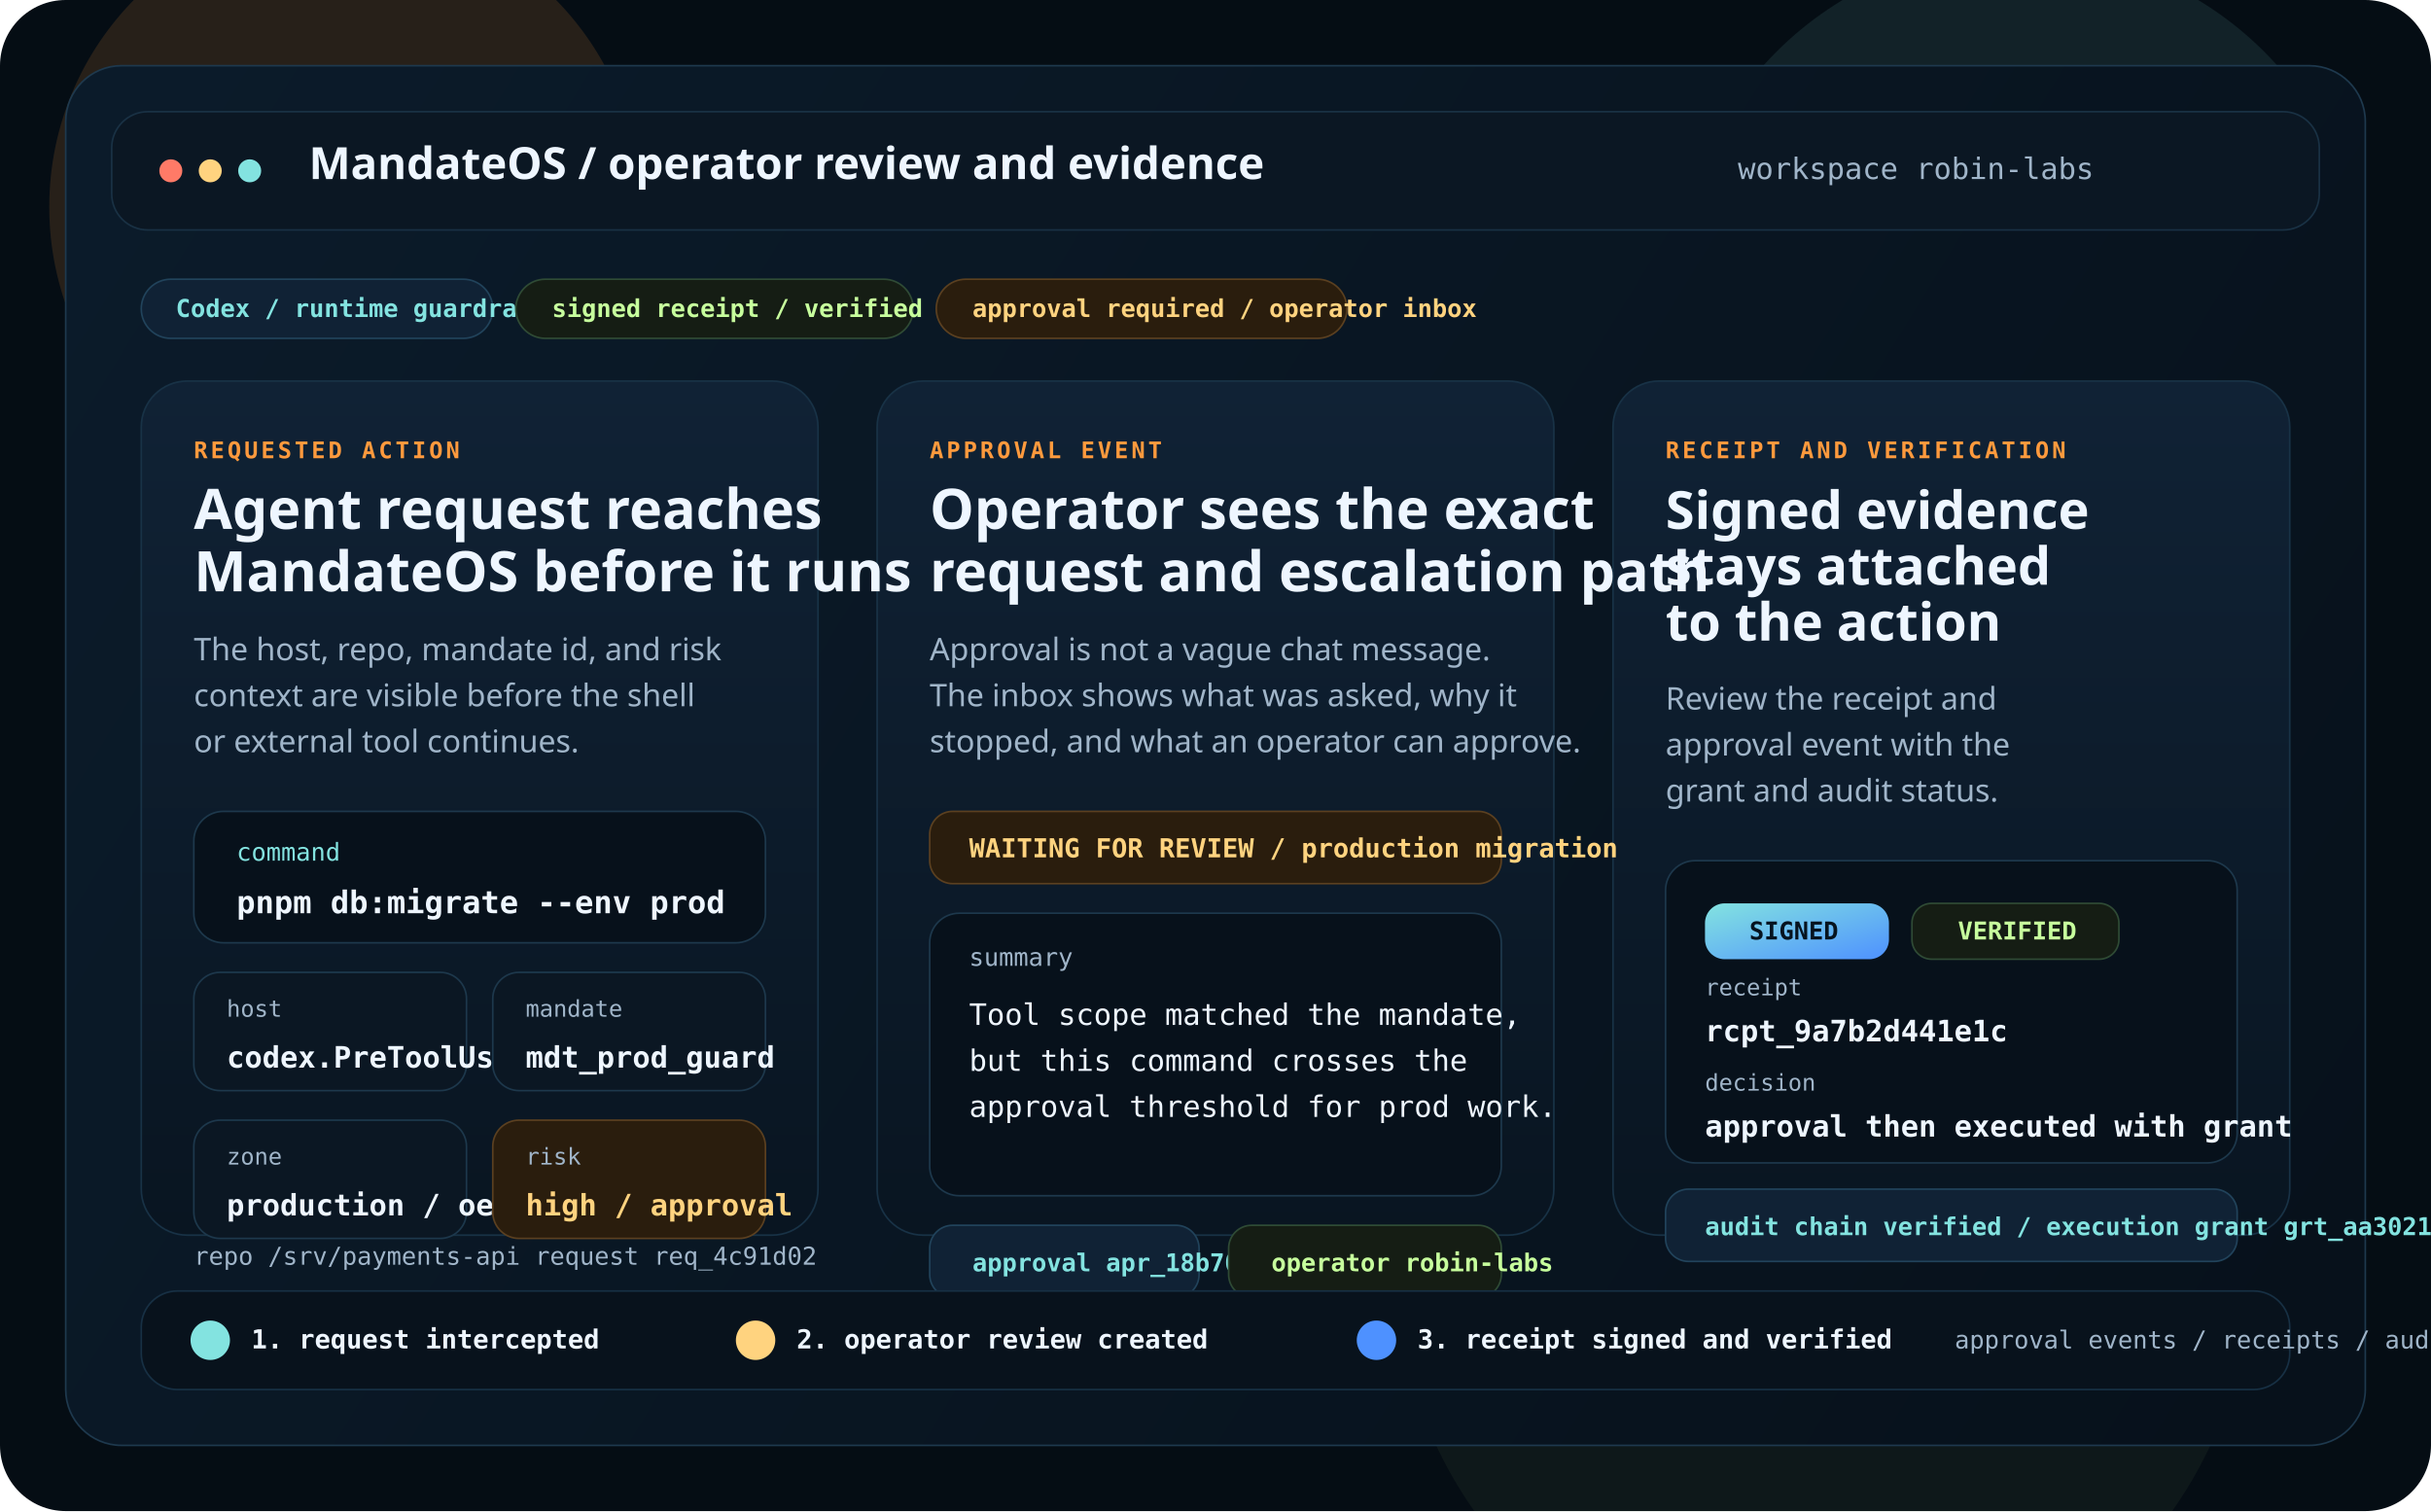
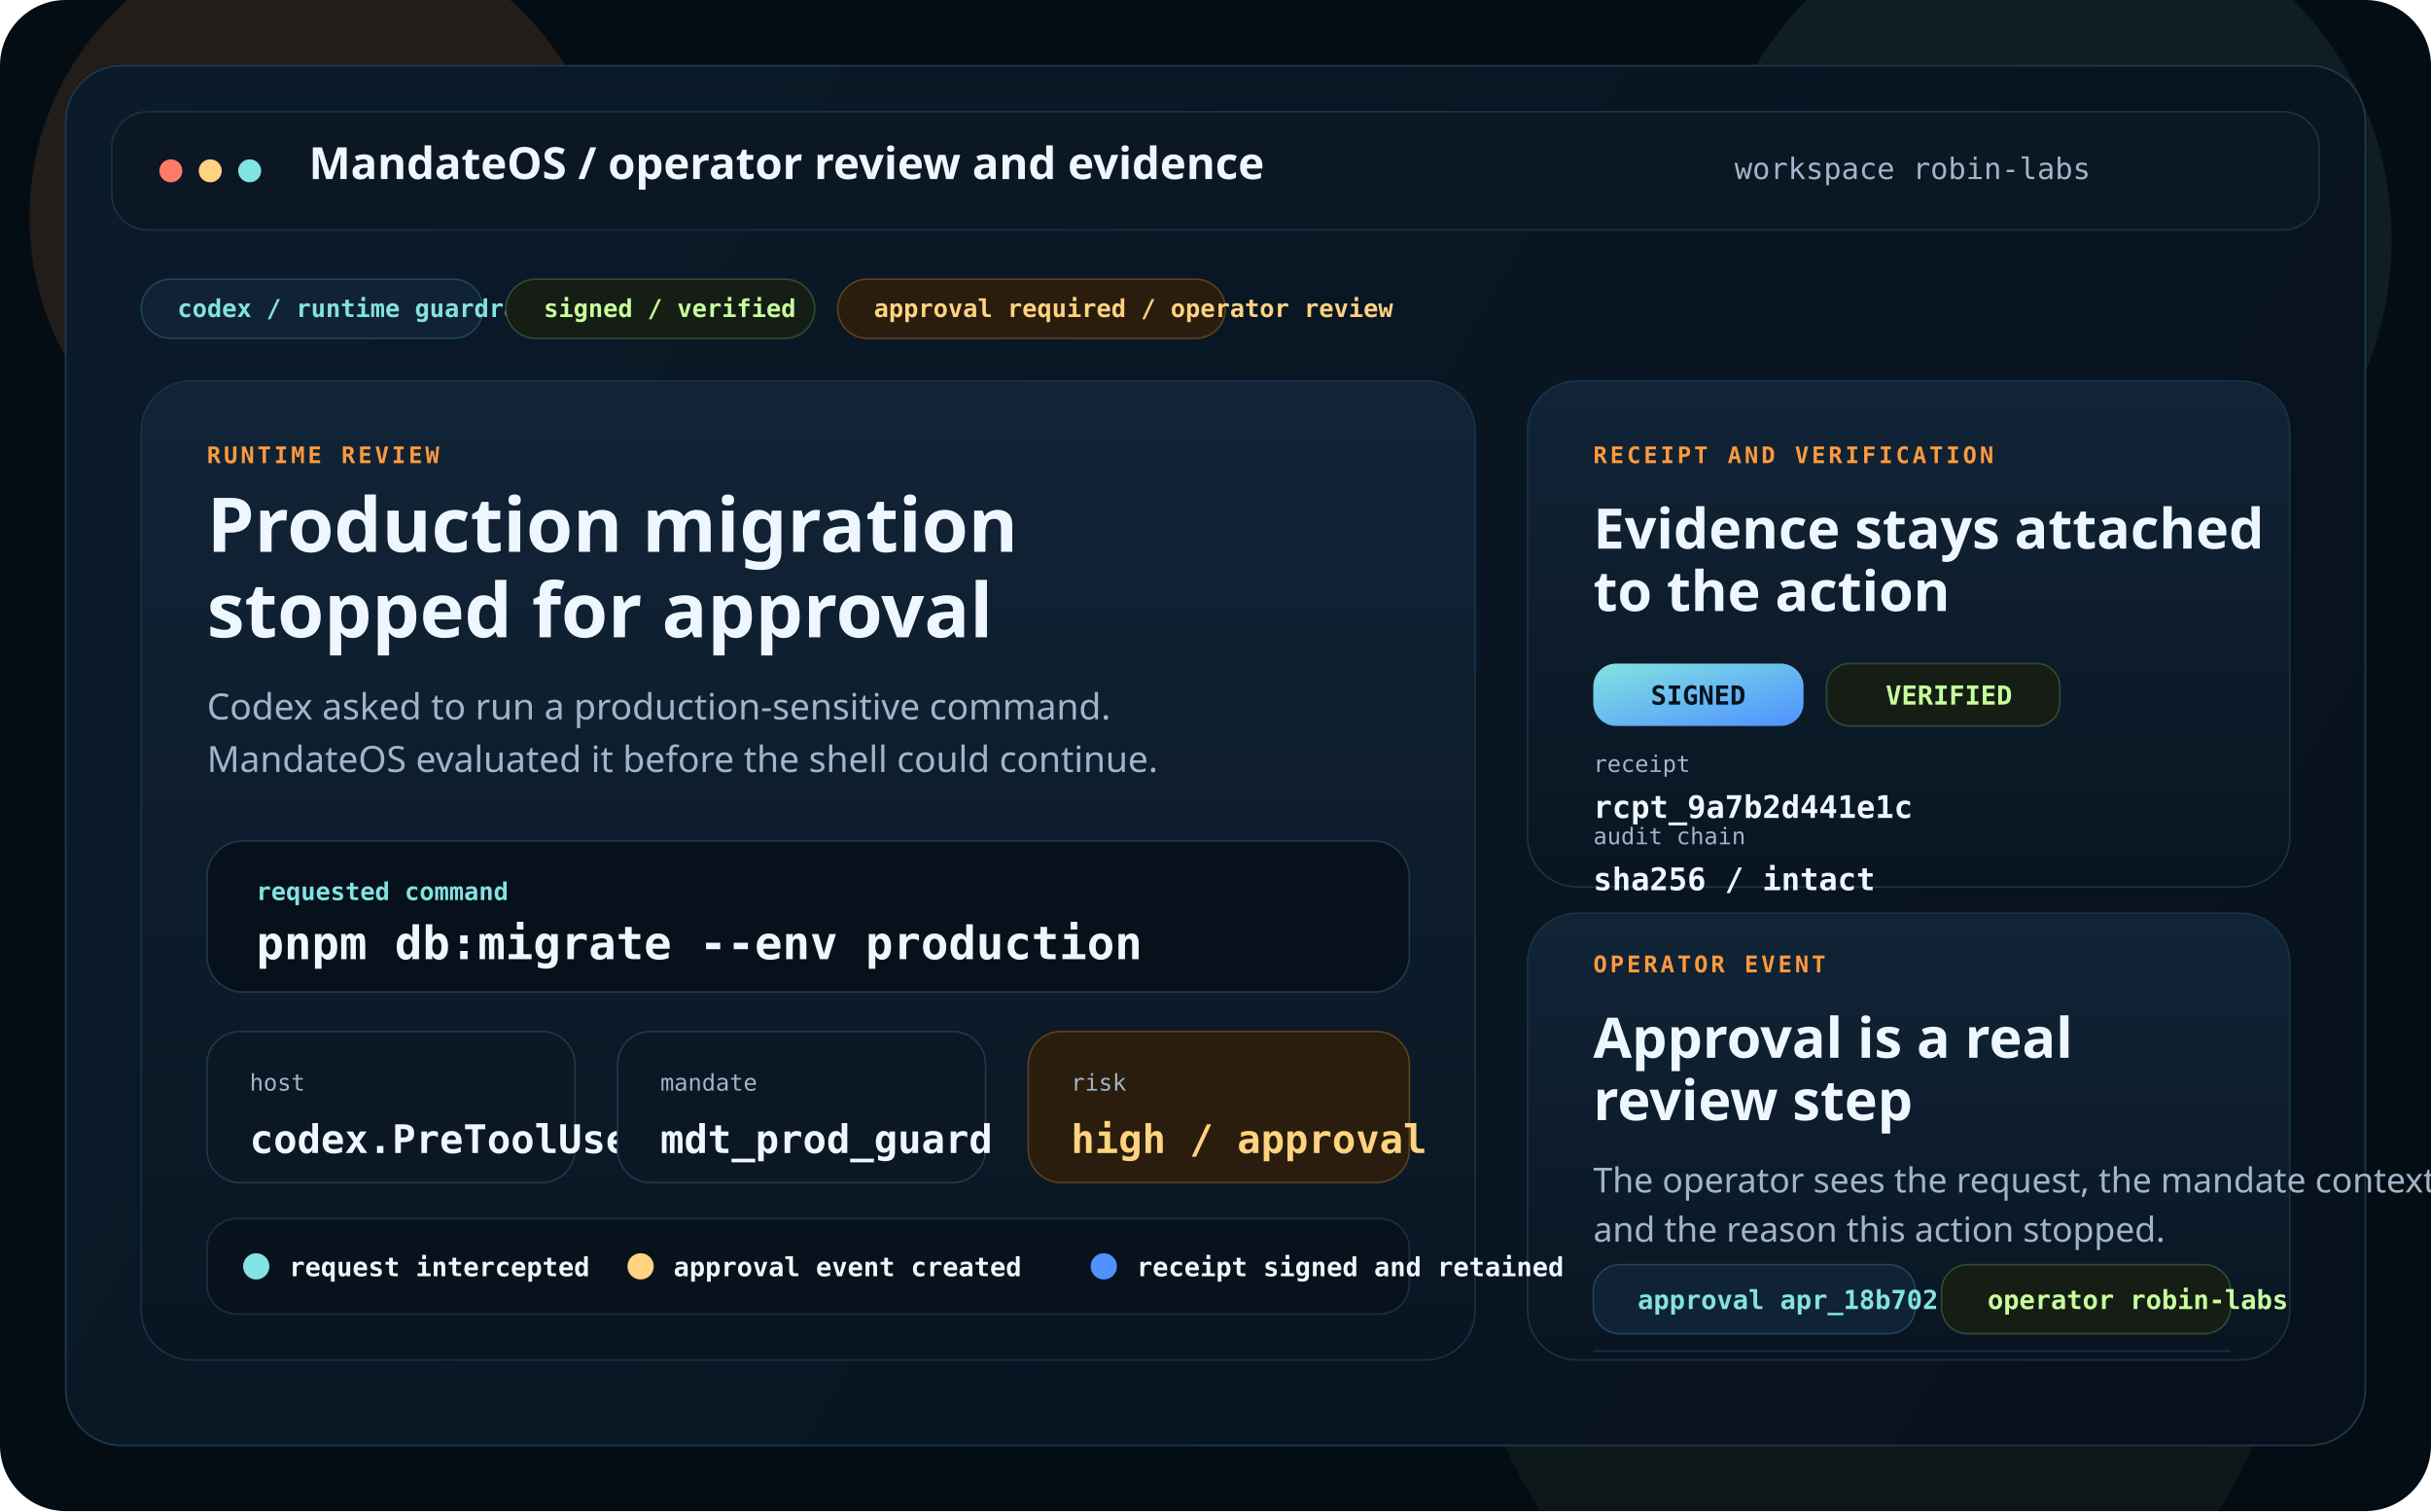
<svg xmlns="http://www.w3.org/2000/svg" width="1480" height="920" viewBox="0 0 1480 920" fill="none" role="img" aria-labelledby="title desc">
  <defs>
-     <linearGradient id="bg" x1="80" y1="60" x2="1380" y2="860" gradientUnits="userSpaceOnUse">
+     <linearGradient id="shell" x1="40" y1="40" x2="1440" y2="880" gradientUnits="userSpaceOnUse">
      <stop stop-color="#0B1B2A" />
      <stop offset="1" stop-color="#07111B" />
    </linearGradient>
    <linearGradient id="panel" x1="0" y1="0" x2="0" y2="1">
-       <stop stop-color="#102235" />
+       <stop stop-color="#112437" />
      <stop offset="1" stop-color="#091521" />
    </linearGradient>
-     <linearGradient id="accent" x1="0" y1="0" x2="1" y2="1">
+     <linearGradient id="ink" x1="0" y1="0" x2="1" y2="1">
      <stop stop-color="#83E3E0" />
      <stop offset="1" stop-color="#4E91FF" />
    </linearGradient>
    <linearGradient id="warning" x1="0" y1="0" x2="1" y2="1">
      <stop stop-color="#FFD37F" />
      <stop offset="1" stop-color="#FF9A3D" />
    </linearGradient>
  </defs>
  <rect width="1480" height="920" rx="40" fill="#050D14" />
-   <circle cx="210" cy="126" r="180" fill="#FF9A3D" opacity="0.14" />
-   <circle cx="1230" cy="180" r="210" fill="#83E3E0" opacity="0.1" />
-   <circle cx="1110" cy="770" r="260" fill="#C7FF9D" opacity="0.05" />
-   <rect x="40" y="40" width="1400" height="840" rx="34" fill="url(#bg)" stroke="#1E394E" />
+   <circle cx="194" cy="132" r="176" fill="#FF9A3D" opacity="0.12" />
+   <circle cx="1248" cy="146" r="208" fill="#83E3E0" opacity="0.08" />
+   <circle cx="1144" cy="782" r="248" fill="#C7FF9D" opacity="0.04" />
+   <rect x="40" y="40" width="1400" height="840" rx="34" fill="url(#shell)" stroke="#1E394E" />
  <rect x="68" y="68" width="1344" height="72" rx="22" fill="#0B1723" stroke="#193144" />
  <circle cx="104" cy="104" r="7" fill="#FF7A67" />
  <circle cx="128" cy="104" r="7" fill="#FFD37F" />
  <circle cx="152" cy="104" r="7" fill="#83E3E0" />
  <text x="188" y="109" fill="#EEF6FF" font-family="Space Grotesk, system-ui, sans-serif" font-size="27" font-weight="700">MandateOS / operator review and evidence</text>
-   <text x="1058" y="109" fill="#A0B5C9" font-family="IBM Plex Mono, Menlo, monospace" font-size="18">workspace robin-labs</text>
-   <rect x="86" y="170" width="214" height="36" rx="18" fill="#102235" stroke="#21435B" />
-   <text x="107" y="193" fill="#83E3E0" font-family="IBM Plex Mono, Menlo, monospace" font-size="15" font-weight="600">Codex / runtime guardrail</text>
-   <rect x="314" y="170" width="242" height="36" rx="18" fill="#151D14" stroke="#2F4B35" />
-   <text x="336" y="193" fill="#C7FF9D" font-family="IBM Plex Mono, Menlo, monospace" font-size="15" font-weight="600">signed receipt / verified</text>
-   <rect x="570" y="170" width="250" height="36" rx="18" fill="#2A1D0D" stroke="#5B4020" />
-   <text x="592" y="193" fill="#FFD37F" font-family="IBM Plex Mono, Menlo, monospace" font-size="15" font-weight="600">approval required / operator inbox</text>
-   <rect x="86" y="232" width="412" height="520" rx="28" fill="url(#panel)" stroke="#183246" />
-   <rect x="534" y="232" width="412" height="520" rx="28" fill="url(#panel)" stroke="#183246" />
-   <rect x="982" y="232" width="412" height="520" rx="28" fill="url(#panel)" stroke="#183246" />
-   <text x="118" y="279" fill="#FF9A3D" font-family="IBM Plex Mono, Menlo, monospace" font-size="14" font-weight="700" letter-spacing="1.8">REQUESTED ACTION</text>
-   <text x="118" y="322" fill="#EEF6FF" font-family="Space Grotesk, system-ui, sans-serif" font-size="34" font-weight="700">Agent request reaches</text>
-   <text x="118" y="360" fill="#EEF6FF" font-family="Space Grotesk, system-ui, sans-serif" font-size="34" font-weight="700">MandateOS before it runs</text>
-   <text x="118" y="402" fill="#A0B5C9" font-family="Space Grotesk, system-ui, sans-serif" font-size="19">The host, repo, mandate id, and risk</text>
-   <text x="118" y="430" fill="#A0B5C9" font-family="Space Grotesk, system-ui, sans-serif" font-size="19">context are visible before the shell</text>
-   <text x="118" y="458" fill="#A0B5C9" font-family="Space Grotesk, system-ui, sans-serif" font-size="19">or external tool continues.</text>
-   <rect x="118" y="494" width="348" height="80" rx="18" fill="#07111B" stroke="#1D384C" />
-   <text x="144" y="524" fill="#83E3E0" font-family="IBM Plex Mono, Menlo, monospace" font-size="15">command</text>
-   <text x="144" y="556" fill="#EEF6FF" font-family="IBM Plex Mono, Menlo, monospace" font-size="19" font-weight="600">pnpm db:migrate --env prod</text>
-   <rect x="118" y="592" width="166" height="72" rx="16" fill="#0B1723" stroke="#1D384C" />
-   <text x="138" y="619" fill="#A0B5C9" font-family="IBM Plex Mono, Menlo, monospace" font-size="14">host</text>
-   <text x="138" y="650" fill="#EEF6FF" font-family="IBM Plex Mono, Menlo, monospace" font-size="18" font-weight="600">codex.PreToolUse</text>
-   <rect x="300" y="592" width="166" height="72" rx="16" fill="#0B1723" stroke="#1D384C" />
-   <text x="320" y="619" fill="#A0B5C9" font-family="IBM Plex Mono, Menlo, monospace" font-size="14">mandate</text>
-   <text x="320" y="650" fill="#EEF6FF" font-family="IBM Plex Mono, Menlo, monospace" font-size="18" font-weight="600">mdt_prod_guard</text>
-   <rect x="118" y="682" width="166" height="72" rx="16" fill="#0B1723" stroke="#1D384C" />
-   <text x="138" y="709" fill="#A0B5C9" font-family="IBM Plex Mono, Menlo, monospace" font-size="14">zone</text>
-   <text x="138" y="740" fill="#EEF6FF" font-family="IBM Plex Mono, Menlo, monospace" font-size="18" font-weight="600">production / oecd</text>
-   <rect x="300" y="682" width="166" height="72" rx="16" fill="#2A1D0D" stroke="#5B4020" />
-   <text x="320" y="709" fill="#A0B5C9" font-family="IBM Plex Mono, Menlo, monospace" font-size="14">risk</text>
-   <text x="320" y="740" fill="#FFD37F" font-family="IBM Plex Mono, Menlo, monospace" font-size="18" font-weight="600">high / approval</text>
-   <text x="118" y="770" fill="#A0B5C9" font-family="IBM Plex Mono, Menlo, monospace" font-size="15">repo /srv/payments-api    request req_4c91d02</text>
-   <text x="566" y="279" fill="#FF9A3D" font-family="IBM Plex Mono, Menlo, monospace" font-size="14" font-weight="700" letter-spacing="1.8">APPROVAL EVENT</text>
-   <text x="566" y="322" fill="#EEF6FF" font-family="Space Grotesk, system-ui, sans-serif" font-size="34" font-weight="700">Operator sees the exact</text>
-   <text x="566" y="360" fill="#EEF6FF" font-family="Space Grotesk, system-ui, sans-serif" font-size="34" font-weight="700">request and escalation path</text>
-   <text x="566" y="402" fill="#A0B5C9" font-family="Space Grotesk, system-ui, sans-serif" font-size="19">Approval is not a vague chat message.</text>
-   <text x="566" y="430" fill="#A0B5C9" font-family="Space Grotesk, system-ui, sans-serif" font-size="19">The inbox shows what was asked, why it</text>
-   <text x="566" y="458" fill="#A0B5C9" font-family="Space Grotesk, system-ui, sans-serif" font-size="19">stopped, and what an operator can approve.</text>
-   <rect x="566" y="494" width="348" height="44" rx="14" fill="#2A1D0D" stroke="#5B4020" />
-   <text x="590" y="522" fill="#FFD37F" font-family="IBM Plex Mono, Menlo, monospace" font-size="16" font-weight="700">WAITING FOR REVIEW / production migration</text>
-   <rect x="566" y="556" width="348" height="172" rx="18" fill="#07111B" stroke="#1D384C" />
-   <text x="590" y="588" fill="#A0B5C9" font-family="IBM Plex Mono, Menlo, monospace" font-size="15">summary</text>
-   <text x="590" y="624" fill="#EEF6FF" font-family="IBM Plex Mono, Menlo, monospace" font-size="18">Tool scope matched the mandate,</text>
-   <text x="590" y="652" fill="#EEF6FF" font-family="IBM Plex Mono, Menlo, monospace" font-size="18">but this command crosses the</text>
-   <text x="590" y="680" fill="#EEF6FF" font-family="IBM Plex Mono, Menlo, monospace" font-size="18">approval threshold for prod work.</text>
-   <rect x="566" y="746" width="164" height="44" rx="14" fill="#102235" stroke="#21435B" />
-   <text x="592" y="774" fill="#83E3E0" font-family="IBM Plex Mono, Menlo, monospace" font-size="15" font-weight="600">approval apr_18b702</text>
-   <rect x="748" y="746" width="166" height="44" rx="14" fill="#151D14" stroke="#2F4B35" />
-   <text x="774" y="774" fill="#C7FF9D" font-family="IBM Plex Mono, Menlo, monospace" font-size="15" font-weight="600">operator robin-labs</text>
-   <text x="1014" y="279" fill="#FF9A3D" font-family="IBM Plex Mono, Menlo, monospace" font-size="14" font-weight="700" letter-spacing="1.8">RECEIPT AND VERIFICATION</text>
-   <text x="1014" y="322" fill="#EEF6FF" font-family="Space Grotesk, system-ui, sans-serif" font-size="32" font-weight="700">Signed evidence</text>
-   <text x="1014" y="356" fill="#EEF6FF" font-family="Space Grotesk, system-ui, sans-serif" font-size="32" font-weight="700">stays attached</text>
-   <text x="1014" y="390" fill="#EEF6FF" font-family="Space Grotesk, system-ui, sans-serif" font-size="32" font-weight="700">to the action</text>
-   <text x="1014" y="432" fill="#A0B5C9" font-family="Space Grotesk, system-ui, sans-serif" font-size="19">Review the receipt and</text>
-   <text x="1014" y="460" fill="#A0B5C9" font-family="Space Grotesk, system-ui, sans-serif" font-size="19">approval event with the</text>
-   <text x="1014" y="488" fill="#A0B5C9" font-family="Space Grotesk, system-ui, sans-serif" font-size="19">grant and audit status.</text>
-   <rect x="1014" y="524" width="348" height="184" rx="18" fill="#07111B" stroke="#1D384C" />
-   <rect x="1038" y="550" width="112" height="34" rx="12" fill="url(#accent)" />
-   <text x="1065" y="572" fill="#06131F" font-family="IBM Plex Mono, Menlo, monospace" font-size="15" font-weight="700">SIGNED</text>
-   <rect x="1164" y="550" width="126" height="34" rx="12" fill="#151D14" stroke="#2F4B35" />
-   <text x="1192" y="572" fill="#C7FF9D" font-family="IBM Plex Mono, Menlo, monospace" font-size="15" font-weight="700">VERIFIED</text>
-   <text x="1038" y="606" fill="#A0B5C9" font-family="IBM Plex Mono, Menlo, monospace" font-size="14">receipt</text>
-   <text x="1038" y="634" fill="#EEF6FF" font-family="IBM Plex Mono, Menlo, monospace" font-size="18" font-weight="600">rcpt_9a7b2d441e1c</text>
-   <text x="1038" y="664" fill="#A0B5C9" font-family="IBM Plex Mono, Menlo, monospace" font-size="14">decision</text>
-   <text x="1038" y="692" fill="#EEF6FF" font-family="IBM Plex Mono, Menlo, monospace" font-size="18" font-weight="600">approval then executed with grant</text>
-   <rect x="1014" y="724" width="348" height="44" rx="14" fill="#102235" stroke="#21435B" />
-   <text x="1038" y="752" fill="#83E3E0" font-family="IBM Plex Mono, Menlo, monospace" font-size="15" font-weight="600">audit chain verified / execution grant grt_aa3021</text>
-   <rect x="86" y="786" width="1308" height="60" rx="22" fill="#08121C" stroke="#173044" />
-   <circle cx="128" cy="816" r="12" fill="#83E3E0" />
-   <text x="153" y="821" fill="#EEF6FF" font-family="IBM Plex Mono, Menlo, monospace" font-size="16" font-weight="600">1. request intercepted</text>
-   <circle cx="460" cy="816" r="12" fill="#FFD37F" />
-   <text x="485" y="821" fill="#EEF6FF" font-family="IBM Plex Mono, Menlo, monospace" font-size="16" font-weight="600">2. operator review created</text>
-   <circle cx="838" cy="816" r="12" fill="#4E91FF" />
-   <text x="863" y="821" fill="#EEF6FF" font-family="IBM Plex Mono, Menlo, monospace" font-size="16" font-weight="600">3. receipt signed and verified</text>
-   <text x="1190" y="821" fill="#A0B5C9" font-family="IBM Plex Mono, Menlo, monospace" font-size="15">approval events / receipts / audit chain</text>
+   <text x="1056" y="109" fill="#A0B5C9" font-family="IBM Plex Mono, Menlo, monospace" font-size="18">workspace robin-labs</text>
+   <rect x="86" y="170" width="208" height="36" rx="18" fill="#102235" stroke="#21435B" />
+   <text x="108" y="193" fill="#83E3E0" font-family="IBM Plex Mono, Menlo, monospace" font-size="15" font-weight="600">codex / runtime guardrail</text>
+   <rect x="308" y="170" width="188" height="36" rx="18" fill="#151D14" stroke="#2F4B35" />
+   <text x="331" y="193" fill="#C7FF9D" font-family="IBM Plex Mono, Menlo, monospace" font-size="15" font-weight="600">signed / verified</text>
+   <rect x="510" y="170" width="236" height="36" rx="18" fill="#2A1D0D" stroke="#5B4020" />
+   <text x="532" y="193" fill="#FFD37F" font-family="IBM Plex Mono, Menlo, monospace" font-size="15" font-weight="600">approval required / operator review</text>
+   <rect x="86" y="232" width="812" height="596" rx="30" fill="url(#panel)" stroke="#183246" />
+   <rect x="930" y="232" width="464" height="308" rx="30" fill="url(#panel)" stroke="#183246" />
+   <rect x="930" y="556" width="464" height="272" rx="30" fill="url(#panel)" stroke="#183246" />
+   <text x="126" y="282" fill="#FF9A3D" font-family="IBM Plex Mono, Menlo, monospace" font-size="14" font-weight="700" letter-spacing="1.8">RUNTIME REVIEW</text>
+   <text x="126" y="336" fill="#EEF6FF" font-family="Space Grotesk, system-ui, sans-serif" font-size="46" font-weight="700">Production migration</text>
+   <text x="126" y="388" fill="#EEF6FF" font-family="Space Grotesk, system-ui, sans-serif" font-size="46" font-weight="700">stopped for approval</text>
+   <text x="126" y="438" fill="#A0B5C9" font-family="Space Grotesk, system-ui, sans-serif" font-size="22">Codex asked to run a production-sensitive command.</text>
+   <text x="126" y="470" fill="#A0B5C9" font-family="Space Grotesk, system-ui, sans-serif" font-size="22">MandateOS evaluated it before the shell could continue.</text>
+   <rect x="126" y="512" width="732" height="92" rx="22" fill="#07111B" stroke="#1D384C" />
+   <text x="156" y="548" fill="#83E3E0" font-family="IBM Plex Mono, Menlo, monospace" font-size="15" font-weight="600">requested command</text>
+   <text x="156" y="584" fill="#EEF6FF" font-family="IBM Plex Mono, Menlo, monospace" font-size="28" font-weight="600">pnpm db:migrate --env production</text>
+   <rect x="126" y="628" width="224" height="92" rx="20" fill="#0B1723" stroke="#1D384C" />
+   <text x="152" y="664" fill="#A0B5C9" font-family="IBM Plex Mono, Menlo, monospace" font-size="14">host</text>
+   <text x="152" y="702" fill="#EEF6FF" font-family="IBM Plex Mono, Menlo, monospace" font-size="24" font-weight="600">codex.PreToolUse</text>
+   <rect x="376" y="628" width="224" height="92" rx="20" fill="#0B1723" stroke="#1D384C" />
+   <text x="402" y="664" fill="#A0B5C9" font-family="IBM Plex Mono, Menlo, monospace" font-size="14">mandate</text>
+   <text x="402" y="702" fill="#EEF6FF" font-family="IBM Plex Mono, Menlo, monospace" font-size="24" font-weight="600">mdt_prod_guard</text>
+   <rect x="626" y="628" width="232" height="92" rx="20" fill="#2A1D0D" stroke="#5B4020" />
+   <text x="652" y="664" fill="#A0B5C9" font-family="IBM Plex Mono, Menlo, monospace" font-size="14">risk</text>
+   <text x="652" y="702" fill="#FFD37F" font-family="IBM Plex Mono, Menlo, monospace" font-size="24" font-weight="600">high / approval</text>
+   <rect x="126" y="742" width="732" height="58" rx="18" fill="#08121C" stroke="#173044" />
+   <circle cx="156" cy="771" r="8" fill="#83E3E0" />
+   <text x="176" y="777" fill="#EEF6FF" font-family="IBM Plex Mono, Menlo, monospace" font-size="16" font-weight="600">request intercepted</text>
+   <circle cx="390" cy="771" r="8" fill="#FFD37F" />
+   <text x="410" y="777" fill="#EEF6FF" font-family="IBM Plex Mono, Menlo, monospace" font-size="16" font-weight="600">approval event created</text>
+   <circle cx="672" cy="771" r="8" fill="#4E91FF" />
+   <text x="692" y="777" fill="#EEF6FF" font-family="IBM Plex Mono, Menlo, monospace" font-size="16" font-weight="600">receipt signed and retained</text>
+   <text x="970" y="282" fill="#FF9A3D" font-family="IBM Plex Mono, Menlo, monospace" font-size="14" font-weight="700" letter-spacing="1.8">RECEIPT AND VERIFICATION</text>
+   <text x="970" y="334" fill="#EEF6FF" font-family="Space Grotesk, system-ui, sans-serif" font-size="34" font-weight="700">Evidence stays attached</text>
+   <text x="970" y="372" fill="#EEF6FF" font-family="Space Grotesk, system-ui, sans-serif" font-size="34" font-weight="700">to the action</text>
+   <rect x="970" y="404" width="128" height="38" rx="14" fill="url(#ink)" />
+   <text x="1005" y="429" fill="#06131F" font-family="IBM Plex Mono, Menlo, monospace" font-size="16" font-weight="700">SIGNED</text>
+   <rect x="1112" y="404" width="142" height="38" rx="14" fill="#151D14" stroke="#2F4B35" />
+   <text x="1148" y="429" fill="#C7FF9D" font-family="IBM Plex Mono, Menlo, monospace" font-size="16" font-weight="700">VERIFIED</text>
+   <text x="970" y="470" fill="#A0B5C9" font-family="IBM Plex Mono, Menlo, monospace" font-size="14">receipt</text>
+   <text x="970" y="498" fill="#EEF6FF" font-family="IBM Plex Mono, Menlo, monospace" font-size="19" font-weight="600">rcpt_9a7b2d441e1c</text>
+   <text x="970" y="514" fill="#A0B5C9" font-family="IBM Plex Mono, Menlo, monospace" font-size="14">audit chain</text>
+   <text x="970" y="542" fill="#EEF6FF" font-family="IBM Plex Mono, Menlo, monospace" font-size="19" font-weight="600">sha256 / intact</text>
+   <text x="970" y="592" fill="#FF9A3D" font-family="IBM Plex Mono, Menlo, monospace" font-size="14" font-weight="700" letter-spacing="1.8">OPERATOR EVENT</text>
+   <text x="970" y="644" fill="#EEF6FF" font-family="Space Grotesk, system-ui, sans-serif" font-size="34" font-weight="700">Approval is a real</text>
+   <text x="970" y="682" fill="#EEF6FF" font-family="Space Grotesk, system-ui, sans-serif" font-size="34" font-weight="700">review step</text>
+   <text x="970" y="726" fill="#A0B5C9" font-family="Space Grotesk, system-ui, sans-serif" font-size="21">The operator sees the request, the mandate context,</text>
+   <text x="970" y="756" fill="#A0B5C9" font-family="Space Grotesk, system-ui, sans-serif" font-size="21">and the reason this action stopped.</text>
+   <rect x="970" y="770" width="196" height="42" rx="16" fill="#102235" stroke="#21435B" />
+   <text x="997" y="797" fill="#83E3E0" font-family="IBM Plex Mono, Menlo, monospace" font-size="16" font-weight="600">approval apr_18b702</text>
+   <rect x="1182" y="770" width="176" height="42" rx="16" fill="#151D14" stroke="#2F4B35" />
+   <text x="1210" y="797" fill="#C7FF9D" font-family="IBM Plex Mono, Menlo, monospace" font-size="16" font-weight="600">operator robin-labs</text>
+   <rect x="970" y="822" width="388" height="1" fill="#173044" />
</svg>
